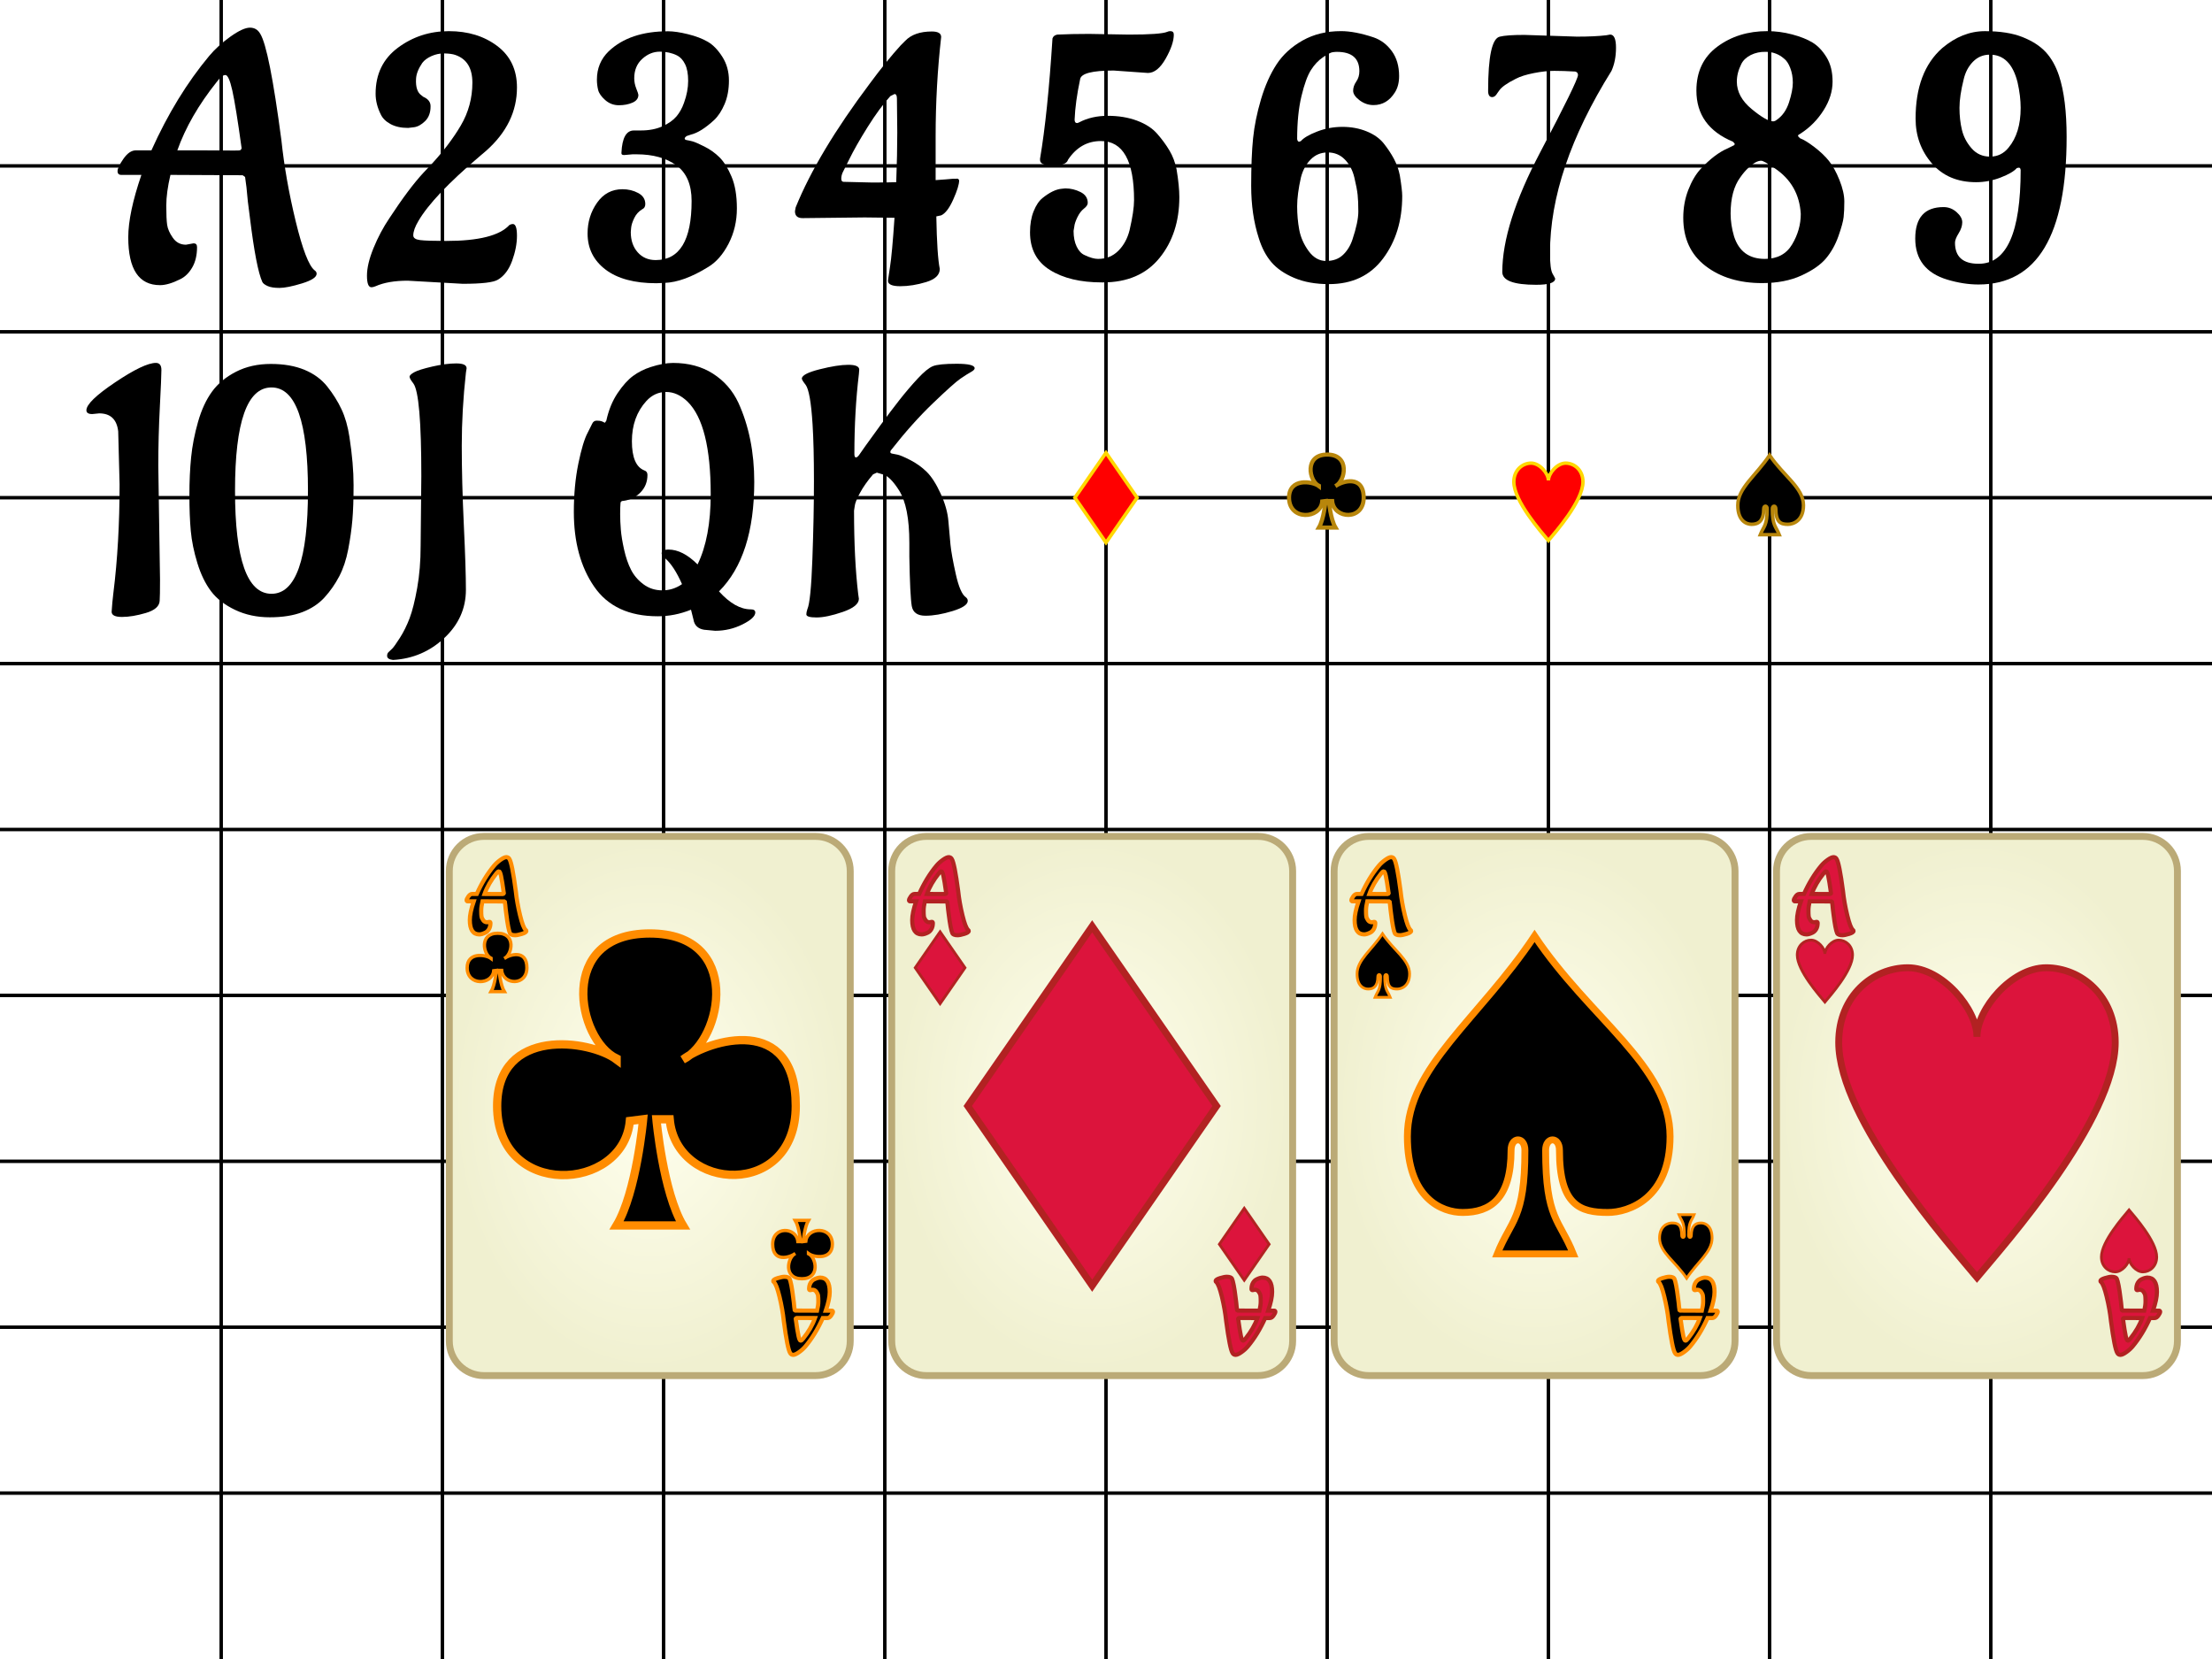
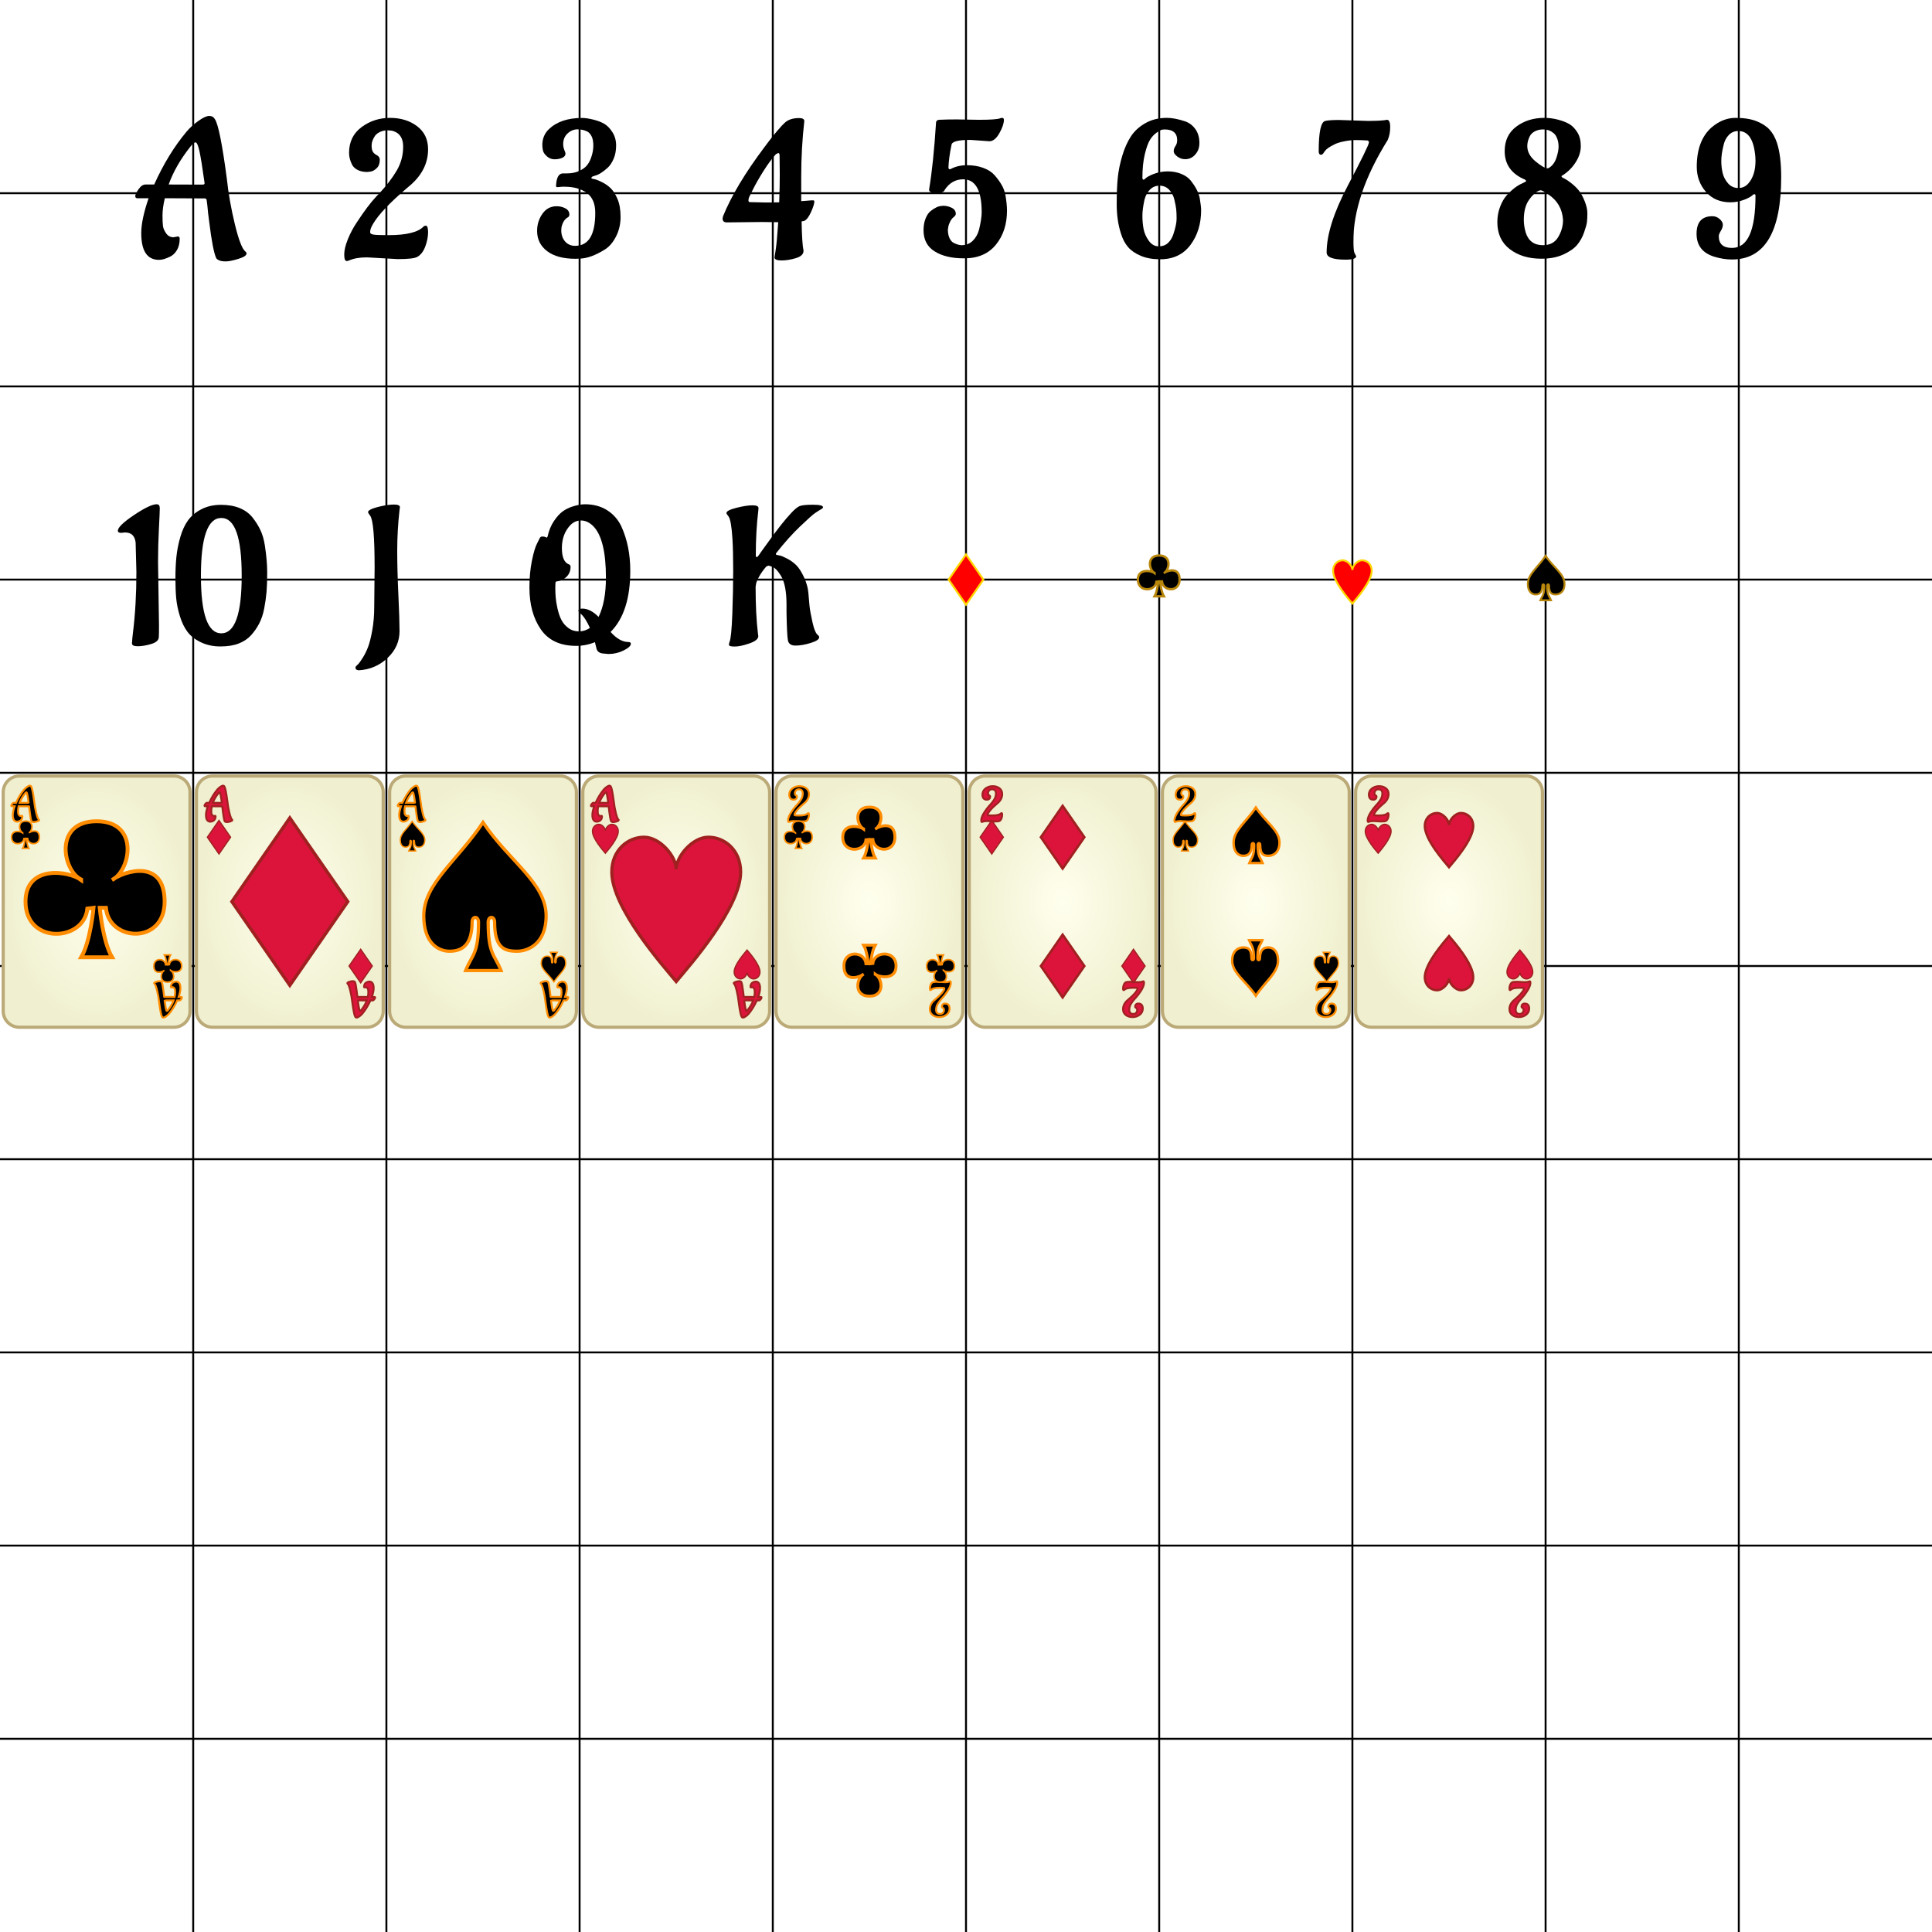
- <svg xmlns="http://www.w3.org/2000/svg" width="640" height="480">
+ <svg xmlns="http://www.w3.org/2000/svg" width="1000" height="1000">
  <style>
    .club {
      fill: #000000;
      stroke: #FF8C00;
    }

    .spade {
      fill: #000000;
      stroke: #FF8C00;
    }

    .diamond {
      fill: #DC143C;
-       stroke: #B22222;
+       stroke: #A02020;
    }

    .heart {
      fill: #DC143C;
-       stroke: #B22222;
+       stroke: #A02020;
    }

    .rank {
      transform: translate(8px, 10px) scale(0.15);
      stroke-width: 4px;
    }

    .suit {
      transform: translate(8px, 20px) scale(0.4);
      stroke-width: 1px;
    }

    .bottom {
      transform: rotate(180deg) translate(-60px, -80px);
    }

-     .ace .center {
+     .center-ace {
      transform: translate(30px, 40px) scale(2);
      stroke-width: 0.5px;
+     }
+ 
+     .center-two {
+       transform: translate(30px, 20px) scale(0.75);
+       stroke-width: 1px;
    }
  </style>
  <defs>
    <g id="grid10x10">
      <line x1="10%" y1="0" x2="10%" y2="100%" stroke="currentColor" />
      <line x1="20%" y1="0" x2="20%" y2="100%" stroke="currentColor" />
      <line x1="30%" y1="0" x2="30%" y2="100%" stroke="currentColor" />
      <line x1="40%" y1="0" x2="40%" y2="100%" stroke="currentColor" />
      <line x1="50%" y1="0" x2="50%" y2="100%" stroke="currentColor" />
      <line x1="60%" y1="0" x2="60%" y2="100%" stroke="currentColor" />
      <line x1="70%" y1="0" x2="70%" y2="100%" stroke="currentColor" />
      <line x1="80%" y1="0" x2="80%" y2="100%" stroke="currentColor" />
      <line x1="90%" y1="0" x2="90%" y2="100%" stroke="currentColor" />
      <line y1="10%" x1="0" y2="10%" x2="100%" stroke="currentColor" />
      <line y1="20%" x1="0" y2="20%" x2="100%" stroke="currentColor" />
      <line y1="30%" x1="0" y2="30%" x2="100%" stroke="currentColor" />
      <line y1="40%" x1="0" y2="40%" x2="100%" stroke="currentColor" />
      <line y1="50%" x1="0" y2="50%" x2="100%" stroke="currentColor" />
      <line y1="60%" x1="0" y2="60%" x2="100%" stroke="currentColor" />
      <line y1="70%" x1="0" y2="70%" x2="100%" stroke="currentColor" />
      <line y1="80%" x1="0" y2="80%" x2="100%" stroke="currentColor" />
      <line y1="90%" x1="0" y2="90%" x2="100%" stroke="currentColor" />
    </g>
    <g id="ranks">
      <g id="rankA">
        <g transform="translate(-30 -40)">
          <path d="M 19.81 62.802 L 22.01 62.402 Q 23.01 62.402 23.01 63.502 Q 23.01 67.002 21.61 69.402 Q 20.21 71.802 18.11 72.802 Q 14.71 74.502 12.31 74.502 Q 7.71 74.502 5.41 71.052 Q 3.11 67.602 3.11 60.652 Q 3.11 53.702 6.91 42.602 L 1.11 42.602 Q 0.01 42.602 0.01 41.502 Q 0.01 40.402 1.71 37.952 Q 3.41 35.502 5.31 35.502 L 9.81 35.502 Q 16.91 19.702 26.51 8.202 Q 29.01 5.202 32.66 2.602 Q 36.31 0.002 38.31 0.002 Q 40.31 0.002 41.31 1.802 Q 43.91 6.002 47.41 32.502 Q 48.61 43.902 51.56 56.052 Q 54.51 68.202 57.01 70.202 Q 57.61 70.602 57.61 71.202 Q 57.61 72.702 53.36 74.002 Q 49.11 75.302 46.86 75.302 Q 44.61 75.302 43.41 74.752 Q 42.21 74.202 41.91 73.602 Q 40.11 69.702 38.31 55.002 L 37.71 50.302 Q 37.31 45.602 36.91 43.202 L 36.21 42.702 L 15.31 42.602 Q 14.11 47.702 14.11 51.502 Q 14.11 55.302 14.36 57.052 Q 14.61 58.802 16.01 60.802 Q 17.41 62.802 19.81 62.802 Z M 17.31 35.502 L 17.41 35.502 Q 31.31 35.502 33.36 35.552 Q 35.41 35.602 35.61 35.402 Q 35.81 35.202 35.91 34.902 Q 34.21 22.602 33.21 18.152 Q 32.21 13.702 31.21 13.702 Q 30.21 13.702 28.71 15.702 Q 20.81 25.602 17.31 35.502 Z" />
        </g>
      </g>
      <g id="rank2">
        <g transform="translate(-22 -39)">
          <path d="M 27.874 73.112 L 11.974 72.212 Q 6.274 72.212 2.674 73.812 Q 1.974 74.112 1.474 74.112 Q 0.174 74.112 0.174 70.762 Q 0.174 67.412 2.074 62.762 Q 3.974 58.112 6.674 54.112 Q 12.374 45.412 16.574 40.912 L 18.474 38.912 Q 23.974 33.012 27.324 27.312 Q 30.674 21.612 30.674 14.912 Q 30.674 8.612 25.774 6.912 Q 24.674 6.512 22.674 6.462 A 9.387 9.387 0 0 0 22.44 6.459 A 8.683 8.683 0 0 0 18.874 7.212 Q 17.074 8.012 16.174 9.212 Q 14.474 11.712 14.374 13.812 Q 14.174 17.412 15.974 18.612 L 16.474 19.012 Q 18.574 19.912 18.574 21.712 L 18.574 21.812 Q 18.574 24.512 16.974 26.062 Q 15.374 27.612 13.774 27.812 L 12.074 28.012 Q 9.074 28.012 7.024 26.912 Q 4.974 25.812 4.174 24.112 Q 2.674 21.112 2.674 18.112 Q 2.674 9.612 9.124 4.812 Q 15.574 0.012 23.874 0.012 Q 32.174 0.012 37.874 4.312 Q 43.574 8.612 43.574 16.312 Q 43.574 26.712 34.674 34.612 L 32.674 36.312 Q 19.274 47.712 15.074 54.912 Q 13.574 57.412 13.574 59.112 Q 13.574 60.212 15.524 60.462 Q 17.474 60.712 23.074 60.712 Q 37.174 60.712 41.374 56.112 Q 41.874 55.812 42.374 55.812 Q 43.574 55.812 43.574 59.212 Q 43.574 62.612 42.174 66.462 Q 40.774 70.312 38.074 71.912 Q 36.174 73.112 27.874 73.112 Z" />
        </g>
      </g>
      <g id="rank3">
        <g transform="translate(-22 -39)">
          <path d="M 10.704 35.848 L 10.504 35.848 Q 9.804 35.848 9.804 35.348 L 9.804 35.148 Q 10.104 28.748 13.404 28.748 L 15.404 28.748 Q 19.004 28.748 21.654 27.548 Q 24.304 26.348 25.704 24.698 Q 27.104 23.048 27.904 20.748 Q 29.104 17.448 29.104 14.398 Q 29.104 11.348 28.204 9.548 Q 27.304 7.748 25.904 7.048 Q 23.704 5.948 20.904 5.948 Q 18.104 5.948 15.804 8.048 Q 13.504 10.148 13.504 13.648 Q 13.504 15.148 14.104 16.648 Q 14.704 18.148 14.704 18.448 Q 14.704 19.948 13.004 20.698 Q 11.304 21.448 9.054 21.448 Q 6.804 21.448 5.104 19.948 Q 3.404 18.448 3.054 16.998 Q 2.704 15.548 2.704 14.048 Q 2.704 9.148 6.104 5.848 Q 12.204 0.048 23.304 0.048 Q 25.604 0.048 29.054 0.898 Q 32.504 1.748 34.804 3.098 Q 37.104 4.448 39.004 7.448 Q 40.904 10.448 40.904 14.298 Q 40.904 18.148 39.654 21.098 Q 38.404 24.048 36.604 25.748 Q 32.804 29.248 29.904 29.948 L 28.704 30.348 Q 28.104 30.748 28.104 31.098 Q 28.104 31.448 28.754 31.548 Q 29.404 31.648 30.354 31.898 Q 31.304 32.148 33.804 33.398 Q 36.304 34.648 38.204 36.548 Q 40.104 38.448 41.654 42.098 Q 43.204 45.748 43.204 51.298 Q 43.204 56.848 40.804 61.498 Q 38.404 66.148 34.904 68.248 Q 27.804 72.648 22.304 72.848 L 19.904 72.948 Q 10.404 72.948 5.204 68.998 Q 0.004 65.048 0.004 58.548 Q 0.004 53.548 2.754 49.648 Q 5.504 45.748 10.104 45.748 Q 12.604 45.748 14.654 46.848 Q 16.704 47.948 16.704 50.048 Q 16.704 51.148 15.804 51.548 Q 14.304 52.448 13.504 54.098 Q 12.704 55.748 12.604 56.948 L 12.504 58.148 Q 12.504 61.748 14.504 63.998 Q 16.504 66.248 19.704 66.248 Q 30.104 66.248 30.104 49.148 Q 30.104 42.048 25.704 38.848 Q 21.304 35.648 14.204 35.648 L 13.004 35.648 L 10.704 35.848 Z" />
        </g>
      </g>
      <g id="rank4">
        <g transform="translate(-26 -39)">
          <path d="M 28.808 54.01 L 20.208 53.91 L 2.208 54.11 Q 0.008 54.11 0.008 52.11 L 0.208 51.01 Q 6.608 35.21 21.708 15.11 Q 26.508 8.61 30.608 4.11 L 31.908 2.81 Q 34.508 0.11 39.608 0.11 Q 42.308 0.11 42.308 1.71 Q 40.708 15.81 40.708 30.41 L 40.708 43.11 Q 42.008 43.01 43.508 42.91 L 45.808 42.71 L 46.708 42.71 A 0.614 0.614 0 0 1 47.508 43.21 Q 47.508 44.91 45.808 48.71 Q 44.108 52.51 42.308 53.31 L 40.908 53.61 Q 41.108 64.91 41.908 68.81 Q 41.908 71.41 37.958 72.61 Q 34.008 73.81 30.458 73.81 Q 26.908 73.81 26.908 72.21 Q 26.908 72.01 27.508 68.21 Q 28.108 64.41 28.808 54.01 Z M 14.108 43.61 L 22.408 43.81 Q 26.808 43.81 29.308 43.71 Q 29.608 35.51 29.608 29.31 L 29.508 19.51 Q 29.508 18.21 28.808 18.21 L 27.608 18.81 Q 24.508 22.21 21.058 27.71 Q 17.608 33.21 15.708 37.11 L 13.808 40.91 Q 13.408 41.81 13.408 42.71 Q 13.408 43.61 14.108 43.61 Z" />
        </g>
      </g>
      <g id="rank5">
        <g transform="translate(-22 -39)">
          <path d="M 34.118 12.109 L 24.218 11.409 Q 14.918 11.409 14.518 13.909 Q 13.118 20.509 12.918 25.609 Q 12.918 26.609 13.618 26.609 Q 13.818 26.609 14.218 26.409 Q 17.818 24.509 22.518 24.509 Q 27.218 24.509 30.968 25.909 Q 34.718 27.309 36.818 29.709 Q 38.918 32.109 40.368 34.559 Q 41.818 37.009 42.418 40.009 Q 43.218 44.809 43.218 48.009 Q 43.218 58.609 37.468 65.659 Q 31.718 72.709 21.118 72.709 L 20.818 72.709 Q 11.518 72.709 5.768 69.109 Q 0.018 65.509 0.018 58.209 Q 0.018 54.709 1.068 52.109 Q 2.118 49.509 3.618 48.309 Q 6.718 45.809 9.218 45.609 L 10.218 45.509 Q 12.518 45.509 14.618 46.559 Q 16.718 47.609 16.718 49.709 Q 16.718 50.509 15.618 51.359 Q 14.518 52.209 13.718 53.859 Q 12.918 55.509 12.818 56.609 L 12.618 57.809 Q 12.618 60.509 13.518 62.359 Q 14.418 64.209 15.818 64.809 Q 18.118 65.909 19.718 65.909 Q 23.218 65.909 25.568 63.559 Q 27.918 61.209 28.818 57.609 Q 30.118 52.009 30.118 48.909 Q 30.118 31.809 20.518 31.809 Q 14.618 31.809 11.018 37.209 Q 10.518 38.909 6.718 38.909 Q 2.918 38.909 2.918 37.309 L 2.918 36.909 Q 5.118 24.009 6.518 2.109 Q 6.818 1.209 7.918 1.009 Q 12.018 0.809 17.118 0.809 L 28.618 1.009 Q 37.818 1.009 39.718 0.209 Q 40.118 0.009 40.618 0.009 Q 41.618 0.009 41.618 1.009 Q 41.618 3.809 39.268 7.959 Q 36.918 12.109 34.118 12.109 Z" />
        </g>
      </g>
      <g id="rank6">
        <g transform="translate(-22 -39)">
          <path d="M 22.506 73.205 Q 16.706 73.205 12.456 71.405 Q 8.206 69.605 5.856 66.855 Q 3.506 64.105 2.206 59.905 Q 0.006 53.105 0.006 44.755 Q 0.006 36.405 0.556 31.005 Q 1.106 25.605 2.856 19.705 Q 4.606 13.805 7.356 9.605 Q 10.106 5.405 14.906 2.705 Q 19.706 0.005 26.006 0.005 Q 30.006 0.005 35.406 1.805 Q 38.606 2.905 40.706 5.805 Q 42.806 8.705 42.806 13.005 Q 42.806 15.805 41.606 17.705 Q 39.306 21.405 35.406 21.405 Q 33.206 21.405 31.356 20.005 Q 29.506 18.605 29.506 17.255 Q 29.506 15.905 30.406 14.605 Q 31.306 13.305 31.306 11.605 Q 31.306 6.005 24.806 6.005 Q 24.306 6.005 23.556 6.105 Q 22.806 6.205 20.806 7.555 Q 18.806 8.905 17.306 11.255 Q 15.806 13.605 14.556 18.805 Q 13.306 24.005 13.306 31.205 Q 13.406 32.005 13.906 32.005 Q 14.006 32.005 14.406 31.805 Q 15.606 30.405 19.106 29.055 Q 22.606 27.705 26.406 27.705 Q 30.206 27.705 33.406 29.005 Q 36.606 30.305 38.356 32.505 Q 40.106 34.705 41.306 36.955 Q 42.506 39.205 43.006 41.705 Q 43.706 46.005 43.706 47.705 Q 43.706 58.405 38.156 65.805 Q 32.606 73.205 22.506 73.205 Z M 29.856 42.355 Q 29.106 39.205 27.106 37.155 Q 25.106 35.105 22.156 35.105 Q 19.206 35.105 17.206 37.155 Q 15.206 39.205 14.406 42.305 Q 13.306 47.205 13.306 50.705 Q 13.306 54.205 13.906 57.455 Q 14.506 60.705 16.606 63.605 Q 18.706 66.505 21.706 66.505 Q 24.706 66.505 26.556 64.755 Q 28.406 63.005 29.306 60.305 Q 31.006 55.205 31.006 52.205 Q 31.006 49.205 30.806 47.355 Q 30.606 45.505 29.856 42.355 Z" />
        </g>
      </g>
      <g id="rank7">
        <g transform="translate(-18 -38)">
          <path d="M 11.06 0.1 L 26.26 0.6 Q 31.46 0.6 34.76 0.2 L 35.86 0 Q 37.56 0 37.56 3.8 Q 37.56 7.6 36.26 10.5 Q 18.46 39 18.46 63.2 Q 18.46 67.9 19.21 69.2 Q 19.96 70.5 19.96 70.6 Q 19.96 72.4 14.46 72.4 Q 4.66 72.4 4.66 68.7 Q 4.66 54.9 15.61 34.1 Q 26.56 13.3 26.56 11.7 Q 26.56 10.9 25.76 10.7 Q 22.36 10.5 19.71 10.5 Q 17.06 10.5 13.76 11.15 Q 10.46 11.8 8.56 12.8 Q 4.76 14.7 3.76 16.2 L 3.26 16.9 Q 2.56 18.1 1.76 18.1 Q 0.56 18.1 0.56 16.3 Q 0.56 1.3 3.96 0.6 Q 5.96 0.1 11.06 0.1 Z" />
        </g>
      </g>
      <g id="rank8">
        <g transform="translate(-25 -39)">
          <path d="M 12.92 33.908 L 14.32 33.208 Q 14.92 33.008 14.92 32.608 L 14.42 32.008 Q 3.82 27.608 3.82 17.208 Q 3.82 9.008 9.87 4.508 Q 15.92 0.008 24.32 0.008 Q 27.92 0.008 31.52 0.958 Q 35.12 1.908 37.42 3.308 Q 39.72 4.708 41.47 7.558 Q 43.22 10.408 43.22 14.608 Q 43.22 18.808 40.62 22.908 Q 38.02 27.008 34.02 29.608 Q 33.22 30.008 33.22 30.258 Q 33.22 30.508 33.82 31.008 Q 35.42 31.608 37.97 33.558 Q 40.52 35.508 42.17 37.558 Q 43.82 39.608 45.22 43.108 Q 46.62 46.608 46.62 49.308 Q 46.62 52.008 46.42 53.808 Q 46.22 55.608 44.92 59.308 Q 43.62 63.008 41.32 65.758 Q 39.02 68.508 34.22 70.708 Q 29.42 72.908 22.82 72.908 Q 12.92 72.908 6.47 67.958 Q 0.02 63.008 0.02 54.008 Q 0.02 49.708 1.47 45.958 Q 2.92 42.208 5.02 39.908 Q 9.12 35.508 12.92 33.908 Z M 34.02 52.908 Q 33.52 44.408 26.52 39.708 Q 23.32 37.508 22.57 37.508 Q 21.82 37.508 20.97 37.958 Q 20.12 38.408 18.87 39.558 Q 17.62 40.708 16.52 42.308 Q 13.72 46.108 13.72 52.808 Q 13.72 56.008 14.72 59.408 Q 16.82 65.908 23.62 65.908 Q 29.02 65.908 31.52 61.708 Q 34.02 57.508 34.02 52.908 Z M 27.02 25.708 Q 29.52 24.008 30.62 20.608 Q 31.72 17.208 31.72 14.908 Q 31.72 12.608 30.97 10.658 Q 30.22 8.708 29.12 7.908 Q 27.02 6.108 24.27 6.008 A 13.578 13.578 0 0 0 23.777 5.999 A 9.111 9.111 0 0 0 19.57 6.908 Q 17.62 7.908 16.82 9.508 Q 15.52 12.108 15.52 14.608 Q 15.52 19.008 19.82 22.558 Q 24.12 26.108 26.02 26.108 Q 26.52 26.108 27.02 25.708 Z" />
        </g>
      </g>
      <g id="rank9">
        <g transform="translate(-22 -39)">
          <path d="M 18.44 67.314 L 18.54 67.314 Q 30.64 67.314 30.64 40.214 Q 30.54 39.414 30.04 39.414 Q 29.94 39.414 29.54 39.614 Q 28.34 41.014 24.84 42.364 Q 21.34 43.714 17.74 43.714 Q 9.64 43.714 4.94 38.264 Q 0.24 32.814 0.24 25.314 Q 0.24 11.714 7.94 4.914 Q 13.74 0.014 20.29 0.014 Q 26.84 0.014 31.14 1.714 Q 35.44 3.414 37.89 6.064 Q 40.34 8.714 41.74 12.914 Q 43.94 19.614 43.94 30.614 Q 43.94 73.314 18.44 73.314 Q 14.14 73.314 9.44 71.914 Q 0.14 69.114 0.14 60.014 Q 0.14 50.914 8.34 50.914 Q 10.44 50.914 12.09 52.364 Q 13.74 53.814 13.74 55.314 Q 13.74 56.814 12.69 58.514 Q 11.64 60.214 11.64 61.214 Q 11.64 67.314 18.44 67.314 Z M 13.64 28.564 Q 14.34 31.514 16.44 33.914 Q 18.54 36.314 21.79 36.314 Q 25.04 36.314 27.14 33.714 Q 30.64 29.514 30.64 22.214 Q 30.64 18.814 29.74 14.814 Q 27.74 6.814 21.74 6.814 Q 18.84 6.814 16.84 8.864 Q 14.84 10.914 14.14 14.014 Q 12.94 18.814 12.94 22.214 Q 12.94 25.614 13.64 28.564 Z" />
        </g>
      </g>
      <g id="rankT">
        <g transform="translate(-39 -39)">
          <path d="M 68.9 67.85 Q 66.4 70.6 62.5 72.1 Q 58.6 73.6 53.05 73.6 Q 47.5 73.6 43 71.45 Q 38.5 69.3 36.05 66.05 Q 33.6 62.8 32.1 57.9 Q 30.6 53 30.2 48.6 Q 29.8 44.2 29.8 38.25 Q 29.8 32.3 30.3 27.3 Q 30.8 22.3 32.3 17.05 Q 33.8 11.8 36.35 8.3 Q 38.9 4.8 43.3 2.55 Q 47.7 0.3 53.35 0.3 Q 59 0.3 63.1 2 Q 67.2 3.7 69.7 6.85 Q 72.2 10 73.8 13.4 Q 75.4 16.8 76.1 21.4 Q 77.3 29.2 77.3 35.35 Q 77.3 41.5 76.95 45.5 Q 76.6 49.5 75.75 53.95 Q 74.9 58.4 73.15 61.75 Q 71.4 65.1 68.9 67.85 Z M 20.8 29.8 L 21.3 62.7 Q 21.3 67.5 21.2 68.8 Q 21.1 71.2 17.2 72.35 Q 13.3 73.5 10.3 73.5 Q 7.3 73.5 7.3 72 A 87.278 87.278 0 0 1 7.8 66.6 Q 9.6 52.2 9.6 35.1 L 9.2 19.8 Q 8.6 14.6 3.7 14.6 L 1.7 14.8 Q 0 14.8 0 13.7 Q 0 11.2 8.35 5.6 Q 16.7 0 20.1 0 Q 21.7 0 21.7 2.05 Q 21.7 4.1 21.25 12.7 Q 20.8 21.3 20.8 29.8 Z M 64.1 36.95 Q 64.1 7.1 53.55 7.1 Q 43 7.1 43 36.95 Q 43 66.8 53.55 66.8 Q 64.1 66.8 64.1 36.95 Z" />
        </g>
      </g>
      <g id="rankJ">
        <g transform="translate(-16 -39)">
          <path d="M 9.702 52.948 L 9.902 32.748 Q 9.902 9.048 7.602 5.948 Q 6.502 4.548 6.502 3.998 Q 6.502 3.448 7.852 2.698 Q 9.202 1.948 13.102 1.048 Q 17.002 0.148 20.002 0.148 Q 23.002 0.148 23.002 1.548 L 22.802 2.848 Q 21.602 13.648 21.602 23.948 Q 21.602 34.248 22.202 46.948 Q 22.802 59.648 22.802 65.648 Q 22.802 73.748 16.552 79.598 Q 10.302 85.448 1.702 85.948 Q 0.002 85.748 0.002 84.748 Q 0.002 84.048 0.452 83.648 Q 0.902 83.248 1.502 82.648 Q 2.102 82.048 3.702 79.548 Q 5.302 77.048 6.502 73.898 Q 7.702 70.748 8.702 65.148 Q 9.702 59.548 9.702 52.948 Z" />
        </g>
      </g>
      <g id="rankQ">
        <g transform="translate(-26 -39)">
          <path d="M 9.029 17.307 L 9.429 16.707 Q 10.429 12.107 12.679 8.757 Q 14.929 5.407 17.179 3.757 Q 19.429 2.107 22.229 1.207 Q 25.929 0.007 28.729 0.007 Q 35.429 0.007 40.279 3.107 Q 45.129 6.207 47.629 11.507 Q 52.229 21.607 52.229 34.407 Q 52.229 55.907 42.029 66.107 Q 46.729 71.307 51.229 71.307 Q 52.529 71.307 52.529 72.207 Q 52.529 73.807 48.829 75.657 Q 45.129 77.507 40.929 77.507 L 37.729 77.207 Q 36.429 77.007 35.629 76.257 Q 34.829 75.507 34.629 74.207 L 33.929 71.407 Q 29.229 73.307 24.329 73.307 Q 11.829 73.307 5.929 64.757 Q 0.029 56.207 0.029 43.107 Q 0.029 35.507 1.329 29.157 Q 2.629 22.807 4.029 20.207 L 5.329 17.607 Q 5.729 16.707 6.629 16.707 Q 7.529 16.707 7.979 16.857 Q 8.429 17.007 8.679 17.157 Q 8.929 17.307 9.029 17.307 Z M 26.529 56.607 L 25.729 55.907 Q 25.429 55.507 25.429 55.107 Q 25.429 54.007 27.429 54.007 Q 31.529 54.007 35.829 58.307 Q 39.629 50.507 39.629 38.007 Q 39.629 17.807 32.929 11.207 Q 30.029 8.407 26.729 8.407 Q 23.429 8.407 21.029 11.007 Q 16.829 15.607 16.829 22.657 Q 16.829 29.707 20.429 31.107 Q 21.329 31.407 21.329 32.407 Q 21.329 35.407 19.329 37.457 Q 17.329 39.507 14.429 39.907 Q 13.529 39.907 13.529 40.607 Q 13.429 41.707 13.429 43.757 Q 13.429 45.807 13.629 48.257 Q 13.829 50.707 14.579 54.057 Q 15.329 57.407 16.579 59.857 Q 17.829 62.307 20.179 64.057 Q 22.529 65.807 25.629 65.807 Q 28.729 65.807 31.329 64.007 Q 29.029 58.807 26.529 56.607 Z" />
        </g>
      </g>
      <g id="rankK">
        <g transform="translate(-24 -39)">
          <path d="M 31.1 56.049 L 31.1 52.049 Q 31.1 41.549 28.1 36.849 Q 25.5 32.749 23.4 32.249 Q 21.8 31.749 21.7 31.749 L 20.6 32.249 Q 18.2 35.049 16.8 37.649 Q 15.4 40.249 15.3 41.449 L 15.1 42.749 Q 15.1 56.849 16.3 66.849 Q 16.5 68.049 16.5 68.249 Q 16.5 70.449 11.85 72.049 Q 7.2 73.649 4.25 73.649 Q 1.3 73.649 1.3 72.749 Q 1.3 72.149 1.6 71.249 Q 2.6 69.049 3.05 56.699 Q 3.5 44.349 3.5 34.199 Q 3.5 24.049 3.1 17.749 Q 2.5 8.249 1.1 6.349 Q 0 4.949 0 4.549 Q 0 3.149 5.15 1.849 Q 10.3 0.549 13.45 0.549 Q 16.6 0.549 16.6 1.949 L 16.5 3.249 Q 15.2 14.049 15.2 26.349 Q 15.2 27.349 15.65 27.349 Q 16.1 27.349 16.7 26.449 Q 17.3 25.549 18.45 23.949 Q 19.6 22.349 22.65 18.149 Q 25.7 13.949 28.3 10.649 Q 30.9 7.349 33.55 4.499 Q 36.2 1.649 37.9 0.949 Q 39.6 0.249 44.8 0.249 Q 50 0.249 50 1.549 Q 50 2.049 48.9 2.649 Q 47.8 3.249 45.9 4.549 Q 44 5.849 37.95 11.649 Q 31.9 17.449 25.8 25.249 Q 25.6 25.449 25.6 25.799 Q 25.6 26.149 26.15 26.249 Q 26.7 26.349 27.7 26.549 Q 28.7 26.749 31.35 28.099 Q 34 29.449 36.1 31.499 Q 38.2 33.549 40.15 37.799 Q 42.1 42.049 42.4 45.799 Q 42.7 49.549 43 52.549 Q 43.3 55.549 44.55 61.149 Q 45.8 66.749 47.5 67.849 Q 48 68.249 48 68.849 Q 48 70.449 43.6 71.799 Q 39.2 73.149 35.75 73.149 Q 32.3 73.149 31.8 70.349 Q 31.3 67.349 31.1 56.049 Z" />
        </g>
      </g>
    </g>
    <g id="suits">
      <path id="suitD" d="M -9,0 L 0,-13 L 9,0 L 0,13 L -9,0 z " />
      <g id="suitC" transform="scale(1.2)">
        <path d="M -2,-2.86 C -4.4,-4.0 -5.6,-10.4 0,-10.4 C 5.6,-10.4 4.4,-4.0 2,-2.8 C 3.6,-4.0 8.8,-5.6 8.8,0 C 8.8,5.6 1.6,5.2 1.2,0.8 L 0.4,0.8 C 0.4,0.8 0.8,5.2 2,7.2 L -2,7.2 C -0.8,5.2 -0.4,0.8 -0.4,0.8 L -1.2,0.9 C -1.6,5.2 -9.2,5.6 -9.2,0 C -9.2,-4.8 -3.6,-4.0 -2,-2.8 z " />
      </g>
      <path id="suitH" d="M 0,-5 C 0,-7 -2.5,-10 -5,-10 C -7.5,-10 -10,-8 -10,-4.6 C -10,1 -2,10 0,12.4 C 2,10 10,1 10,-4.6 C 10,-8 7.5,-10 5,-10 C 2.5,-10 0,-7 0,-5 z " />
      <path id="suitS" d="M 0,-12.3 C -4,-6.3 -9.2,-2.8 -9.2,2.2 C -9.2,6.7 -6.7,7.7 -5.2,7.7 C -3.2,7.7 -1.7,6.7 -1.7,3.2 C -1.7,2.2 -0.7,2.2 -0.7,3.2 C -0.7,8.2 -1.7,8.2 -2.7,10.7 L 2.8,10.7 C 1.8,8.2 0.8,8.2 0.8,3.2 C 0.8,2.2 1.8,2.2 1.8,3.2 C 1.8,7.2 3.3,7.7 5.3,7.7 C 6.8,7.7 9.8,6.7 9.8,2.2 C 9.8,-2.9 4,-6.3 0,-12.3 z " />
    </g>
    <g id="cards">
      <g id="background">
        <radialGradient id="bgGradient">
          <stop offset="0%" stop-color="#ffffee" />
          <stop offset="99%" stop-color="#f0f0d0" />
        </radialGradient>
        <rect id="bgRect" x="1" y="1" width="58" height="78" rx="5" fill="url(#bgGradient)" stroke-width="1" stroke="#bbaa77" />
      </g>
      <g id="cardAC" class="card ace club">
        <use href="#bgRect" />
-         <use href="#suitC" class="center" />
+         <use href="#suitC" class="center-ace" />
        <g id="cardACTop">
          <use href="#rankA" class="rank" />
          <use href="#suitC" class="suit" />
        </g>
        <use href="#cardACTop" class="bottom" />
      </g>
      <g id="cardAD" class="card ace diamond">
        <use href="#bgRect" />
-         <use href="#suitD" class="center" />
+         <use href="#suitD" class="center-ace" />
        <g id="cardADTop">
          <use href="#rankA" class="rank" />
          <use href="#suitD" class="suit" />
        </g>
        <use href="#cardADTop" class="bottom" />
      </g>
      <g id="cardAH" class="card ace heart">
        <use href="#bgRect" />
-         <use href="#suitH" class="center" />
+         <use href="#suitH" class="center-ace" />
        <g id="cardAHTop">
          <use href="#rankA" class="rank" />
          <use href="#suitH" class="suit" />
        </g>
        <use href="#cardAHTop" class="bottom" />
      </g>
      <g id="cardAS" class="card ace spade">
        <use href="#bgRect" />
-         <use href="#suitS" class="center" />
+         <use href="#suitS" class="center-ace" />
        <g id="cardASTop">
          <use href="#rankA" class="rank" />
          <use href="#suitS" class="suit" />
        </g>
        <use href="#cardASTop" class="bottom" />
+       </g>
+       <g id="card2C" class="card two club">
+         <use href="#bgRect" />
+         <g id="card2CTop">
+           <use href="#suitC" class="center-two" />
+           <use href="#rank2" class="rank" />
+           <use href="#suitC" class="suit" />
+         </g>
+         <use href="#card2CTop" class="bottom" />
+       </g>
+       <g id="card2D" class="card two diamond">
+         <use href="#bgRect" />
+         <g id="card2DTop">
+           <use href="#suitD" class="center-two" />
+           <use href="#rank2" class="rank" />
+           <use href="#suitD" class="suit" />
+         </g>
+         <use href="#card2DTop" class="bottom" />
+       </g>
+       <g id="card2S" class="card two spade">
+         <use href="#bgRect" />
+         <g id="card2STop">
+           <use href="#suitS" class="center-two" />
+           <use href="#rank2" class="rank" />
+           <use href="#suitS" class="suit" />
+         </g>
+         <use href="#card2STop" class="bottom" />
+       </g>
+       <g id="card2H" class="card two heart">
+         <use href="#bgRect" />
+         <g id="card2HTop">
+           <use href="#suitH" class="center-two" />
+           <use href="#rank2" class="rank" />
+           <use href="#suitH" class="suit" />
+         </g>
+         <use href="#card2HTop" class="bottom" />
      </g>
    </g>
  </defs>
  <g>
    <use href="#grid10x10" stroke="grey" />
    <use href="#rankA" x="10%" y="10%" />
    <use href="#rank2" x="20%" y="10%" />
    <use href="#rank3" x="30%" y="10%" />
    <use href="#rank4" x="40%" y="10%" />
    <use href="#rank5" x="50%" y="10%" />
    <use href="#rank6" x="60%" y="10%" />
    <use href="#rank7" x="70%" y="10%" />
    <use href="#rank8" x="80%" y="10%" />
    <use href="#rank9" x="90%" y="10%" />
    <use href="#rankT" x="10%" y="30%" />
    <use href="#rankJ" x="20%" y="30%" />
    <use href="#rankQ" x="30%" y="30%" />
    <use href="#rankK" x="40%" y="30%" />
    <use href="#suitD" x="50%" y="30%" fill="red" stroke="gold" />
    <use href="#suitC" x="60%" y="30%" fill="black" stroke="darkgoldenrod" />
    <use href="#suitH" x="70%" y="30%" fill="red" stroke="gold" />
    <use href="#suitS" x="80%" y="30%" fill="black" stroke="darkgoldenrod" />
-     <use href="#cardAC" x="10%" style="transform: scale(2);" y="25%" />
-     <use href="#cardAD" x="20%" style="transform: scale(2);" y="25%" />
-     <use href="#cardAS" x="30%" style="transform: scale(2);" y="25%" />
-     <use href="#cardAH" x="40%" style="transform: scale(2);" y="25%" />
+     <use href="#cardAC" transform="translate(0, 400) scale(1.667)" />
+     <use href="#cardAD" transform="translate(100, 400) scale(1.667)" />
+     <use href="#cardAS" transform="translate(200, 400) scale(1.667)" />
+     <use href="#cardAH" transform="translate(300, 400) scale(1.667)" />
+     <use href="#card2C" transform="translate(400, 400) scale(1.667)" />
+     <use href="#card2D" transform="translate(500, 400) scale(1.667)" />
+     <use href="#card2S" transform="translate(600, 400) scale(1.667)" />
+     <use href="#card2H" transform="translate(700, 400) scale(1.667)" />
  </g>
</svg>
